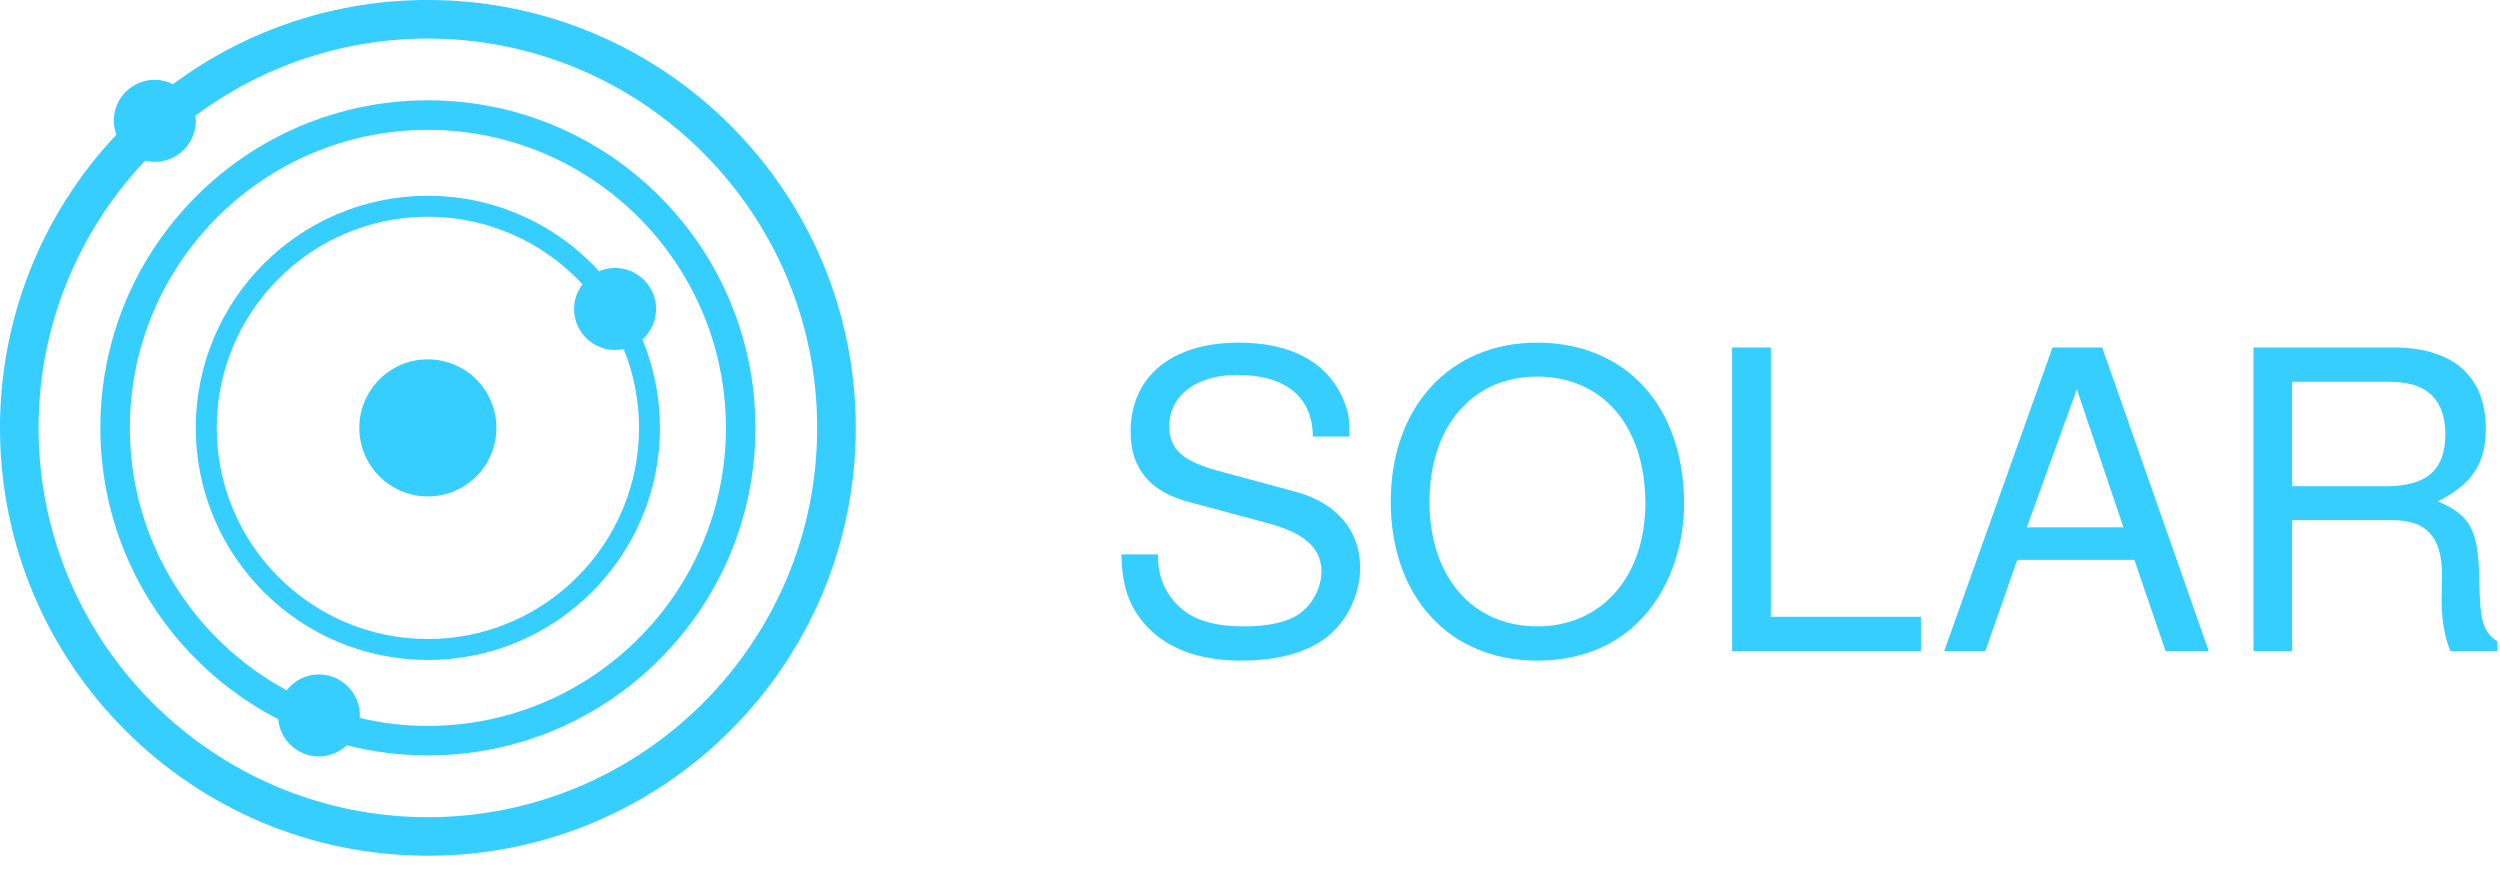
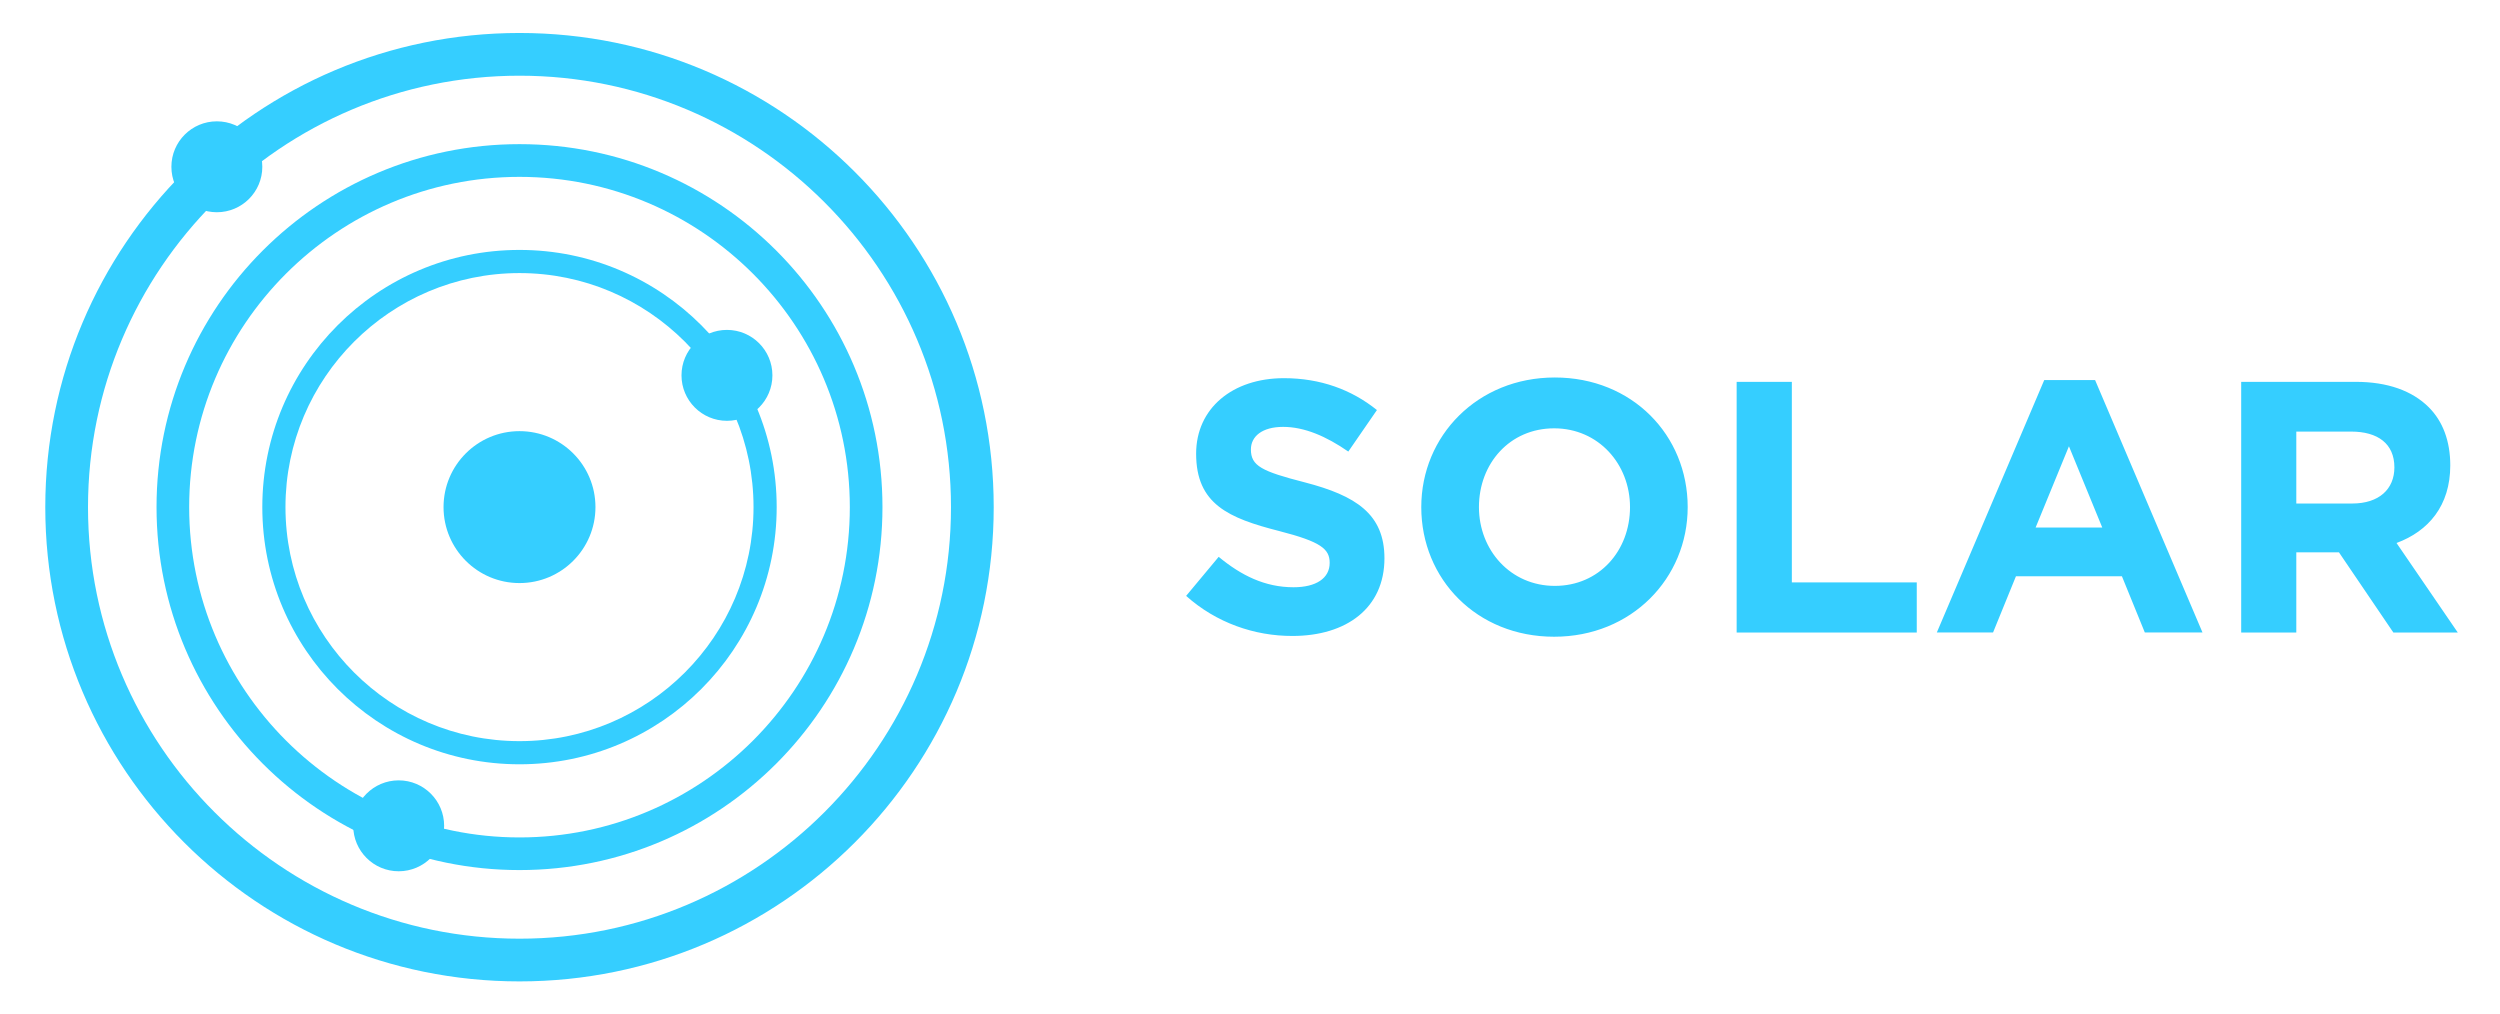
- <svg xmlns="http://www.w3.org/2000/svg" width="114" height="40">
-   <g fill="#35CEFF" fill-rule="evenodd">
-     <text font-family="Helvetica" font-size="18.984">
-       <tspan x="50.226" y="29.688">SOLAR</tspan>
-     </text>
-     <path d="M19.51 37.264c-9.788 0-17.752-7.964-17.752-17.753 0-4.717 1.852-9.006 4.864-12.189.14.034.285.057.436.057a1.87 1.87 0 0 0 1.87-1.87c0-.078-.013-.152-.022-.227A17.66 17.66 0 0 1 19.51 1.758c9.789 0 17.753 7.964 17.753 17.753S29.3 37.264 19.51 37.264M19.51 0A19.42 19.42 0 0 0 7.888 3.84a1.844 1.844 0 0 0-.83-.202 1.87 1.87 0 0 0-1.87 1.87c0 .225.046.436.118.635A19.436 19.436 0 0 0 0 19.511c0 10.775 8.735 19.51 19.51 19.51 10.776 0 19.512-8.735 19.512-19.51C39.022 8.736 30.286 0 19.51 0" />
-     <path d="M19.51 33.102c-1.07 0-2.112-.129-3.112-.364.003-.039.012-.075.012-.114a1.87 1.87 0 0 0-1.87-1.87c-.599 0-1.125.285-1.467.722-4.255-2.298-7.152-6.8-7.152-11.965 0-7.494 6.096-13.59 13.59-13.59 7.493 0 13.59 6.096 13.59 13.59S27.004 33.1 19.511 33.1m0-28.526c-8.25 0-14.936 6.687-14.936 14.936 0 5.79 3.296 10.805 8.112 13.285a1.864 1.864 0 0 0 1.852 1.698c.495 0 .94-.196 1.275-.509 1.183.301 2.42.462 3.697.462 8.249 0 14.936-6.687 14.936-14.936 0-8.249-6.687-14.936-14.936-14.936" />
-     <path d="M19.51 29.14c-5.309 0-9.628-4.32-9.628-9.63 0-5.308 4.32-9.628 9.629-9.628a9.603 9.603 0 0 1 7.052 3.082c-.24.314-.386.701-.386 1.126a1.87 1.87 0 0 0 2.264 1.827 9.564 9.564 0 0 1 .699 3.594c0 5.31-4.32 9.629-9.63 9.629m9.784-13.665a1.86 1.86 0 0 0 .623-1.385 1.87 1.87 0 0 0-2.6-1.722 10.552 10.552 0 0 0-7.806-3.44c-5.845 0-10.583 4.739-10.583 10.583s4.738 10.582 10.583 10.582c5.844 0 10.582-4.738 10.582-10.582 0-1.43-.285-2.792-.799-4.036" />
-     <path d="M19.51 16.386a3.125 3.125 0 1 0 0 6.25 3.125 3.125 0 0 0 0-6.25" />
+ <svg xmlns="http://www.w3.org/2000/svg" id="Layer_1" viewBox="0 0 292.59 118.58">
+   <style>.st0{fill:#35ceff}</style>
+   <path d="M60.8 8.86c27.84 0 50.5 22.65 50.5 50.5 0 27.84-22.65 50.5-50.5 50.5-27.84 0-50.5-22.65-50.5-50.5s22.65-50.5 50.5-50.5m0-5c-30.65 0-55.5 24.85-55.5 55.5s24.85 55.5 55.5 55.5 55.5-24.85 55.5-55.5-24.85-55.5-55.5-55.5z" class="st0" />
+   <path d="M60.8 20.7c21.32 0 38.66 17.34 38.66 38.66S82.11 98.01 60.8 98.01 22.14 80.67 22.14 59.35 39.48 20.7 60.8 20.7m0-3.83c-23.46 0-42.48 19.02-42.48 42.48s19.02 42.48 42.48 42.48c23.46 0 42.48-19.02 42.48-42.48S84.26 16.87 60.8 16.87z" class="st0" />
+   <path d="M60.8 31.96c15.1 0 27.39 12.29 27.39 27.39S75.9 86.74 60.8 86.74 33.41 74.45 33.41 59.35 45.69 31.96 60.8 31.96m0-2.71c-16.62 0-30.1 13.48-30.1 30.1s13.48 30.1 30.1 30.1 30.1-13.48 30.1-30.1-13.48-30.1-30.1-30.1z" class="st0" />
+   <circle cx="60.8" cy="59.35" r="8.89" class="st0" />
+   <circle cx="85.08" cy="43.93" r="5.32" class="st0" />
+   <circle cx="46.66" cy="96.65" r="5.32" class="st0" />
+   <circle cx="25.38" cy="19.52" r="5.32" class="st0" />
+   <g>
+     <path d="M138.82 69.74l3.81-4.57c2.64 2.18 5.41 3.56 8.76 3.56 2.64 0 4.23-1.05 4.23-2.85 0-1.63-1.01-2.47-5.91-3.73-5.91-1.51-9.72-3.14-9.72-9.05 0-5.32 4.27-8.84 10.27-8.84 4.27 0 7.92 1.34 10.89 3.73l-3.35 4.86c-2.6-1.8-5.15-2.89-7.63-2.89-2.47 0-3.77 1.13-3.77 2.64 0 1.93 1.26 2.56 6.33 3.86 5.95 1.55 9.3 3.69 9.3 8.88 0 5.82-4.44 9.09-10.77 9.09-4.44.01-8.92-1.54-12.44-4.69zM166.34 59.35c0-8.34 6.58-15.17 15.63-15.17s15.55 6.75 15.55 15.17c0 8.34-6.58 15.17-15.63 15.17s-15.55-6.74-15.55-15.17zm24.43 0c0-5.03-3.69-9.22-8.88-9.22s-8.8 4.11-8.8 9.22c0 5.03 3.69 9.22 8.88 9.22 5.2 0 8.8-4.11 8.8-9.22zM203.26 44.69h6.45v23.47h14.62v5.87h-21.08V44.69zM239.25 44.48h5.95l12.57 29.54h-6.75l-2.68-6.58h-12.4l-2.68 6.58h-6.58l12.57-29.54zm6.79 17.26l-3.9-9.51-3.9 9.51h7.8zM262.3 44.69h13.41c3.73 0 6.62 1.05 8.55 2.98 1.63 1.63 2.51 3.94 2.51 6.79 0 4.74-2.56 7.71-6.29 9.09l7.17 10.48h-7.54l-6.37-9.39h-4.99v9.39h-6.45V44.69zm12.99 14.24c3.14 0 4.94-1.68 4.94-4.23 0-2.77-1.93-4.19-5.07-4.19h-6.41v8.42h6.54z" class="st0" />
  </g>
</svg>
